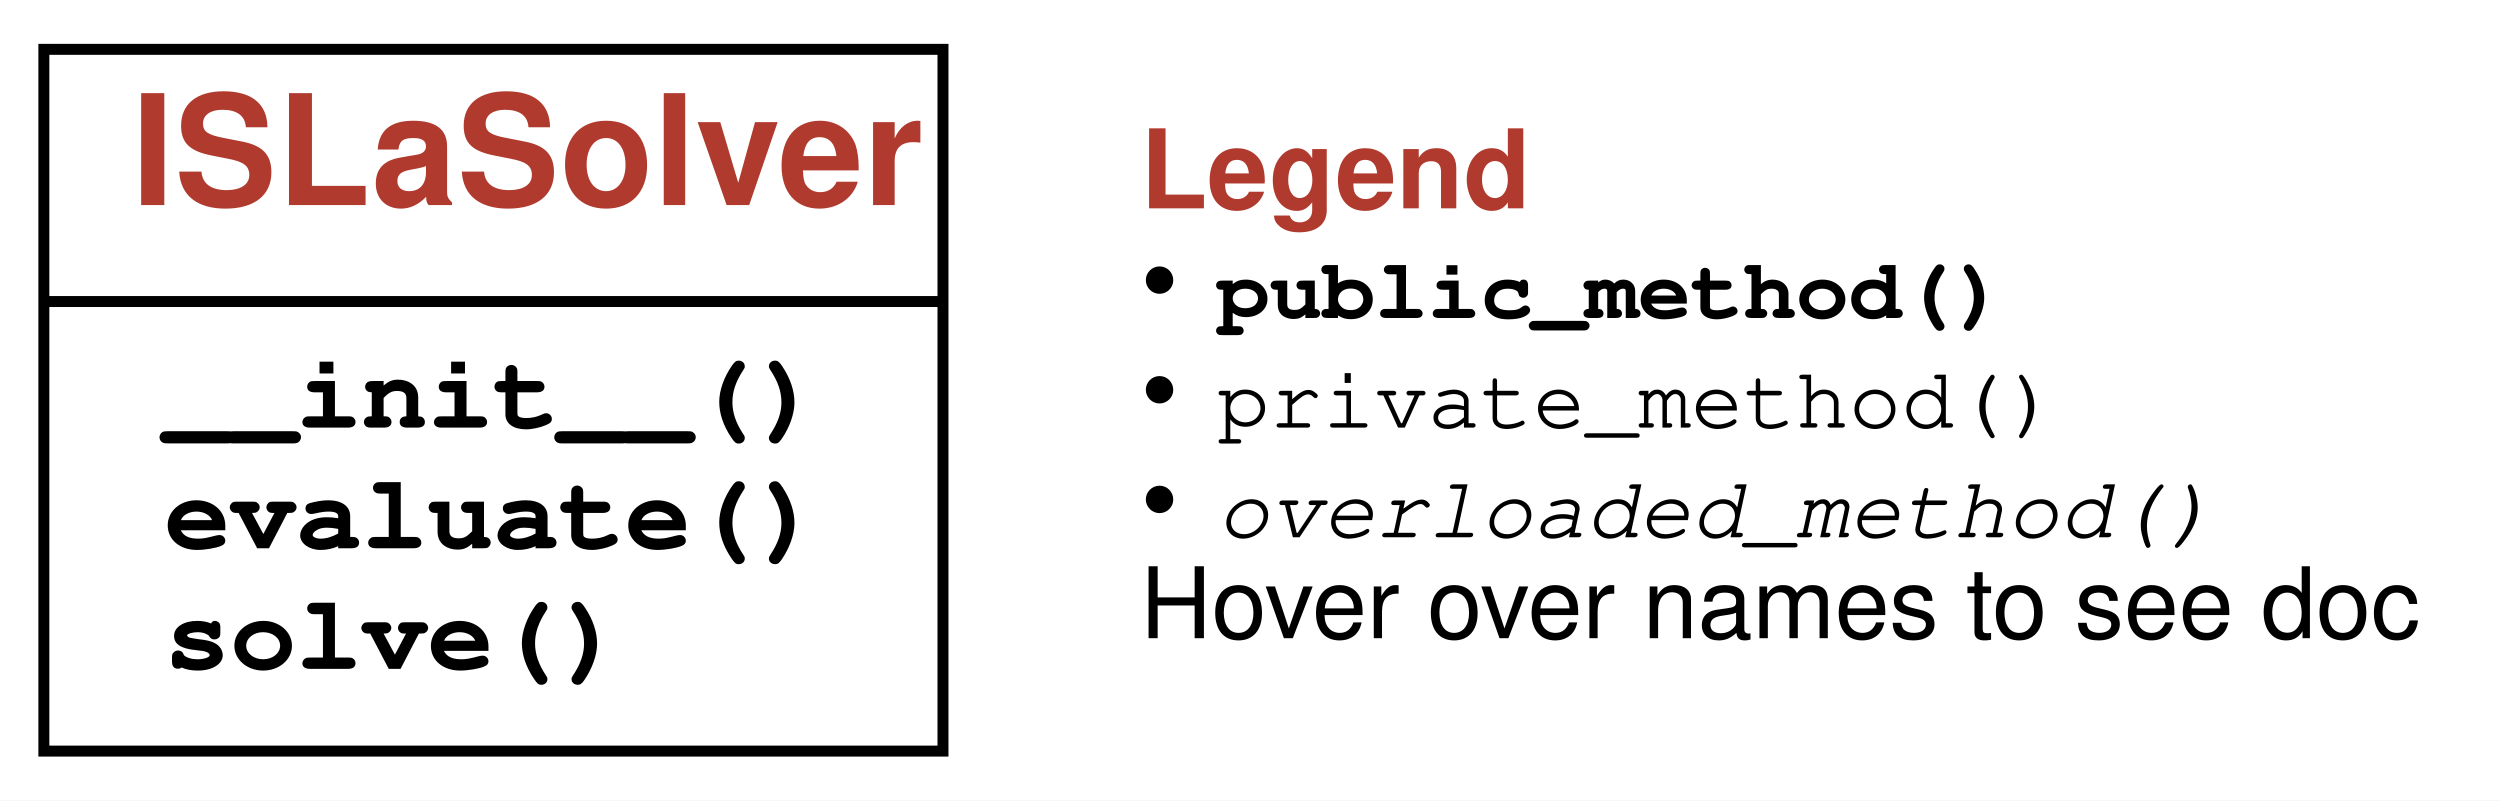
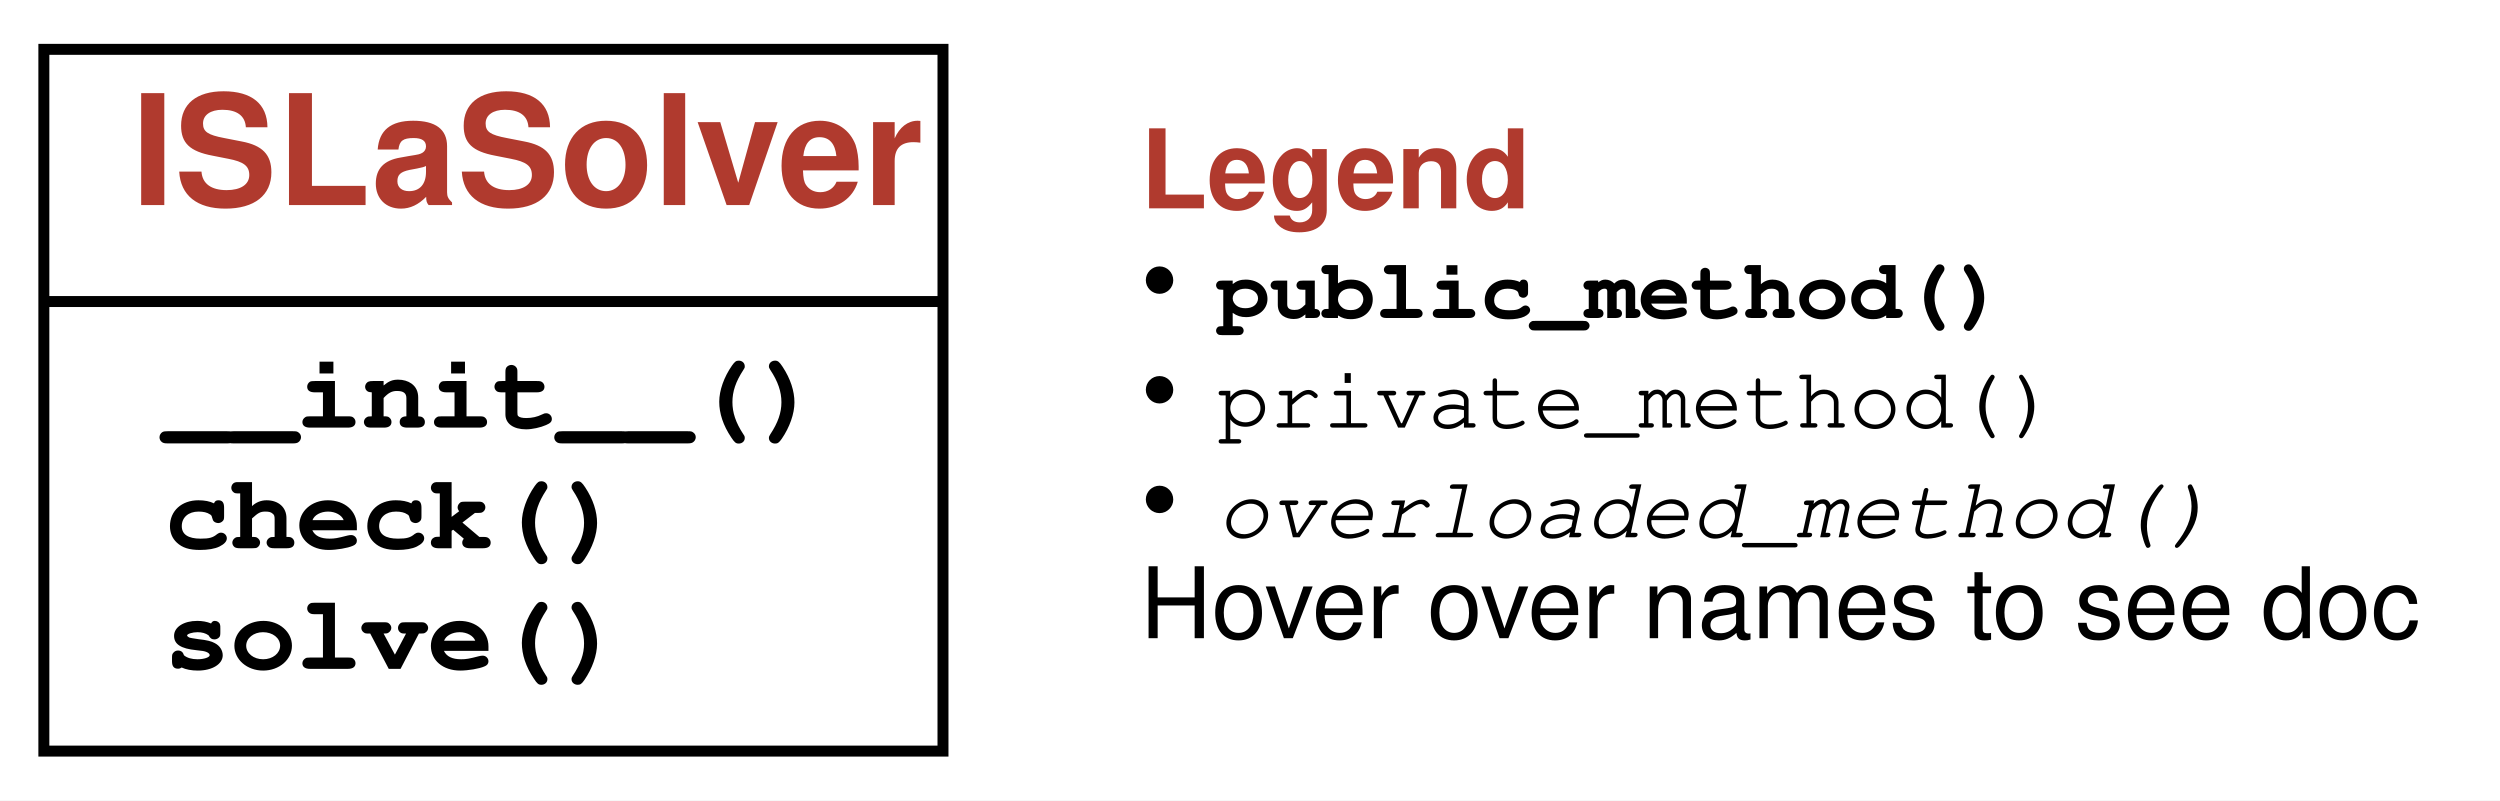
<svg xmlns="http://www.w3.org/2000/svg" xmlns:xlink="http://www.w3.org/1999/xlink" width="228pt" height="73pt" viewBox="0.00 0.00 228.00 73.00">
  <g id="graph0" class="graph" transform="scale(1 1) rotate(0) translate(4 69)">
    <g id="a_graph0">
      <a xlink:title="ISLaSolver class hierarchy">
        <polygon fill="white" stroke="transparent" points="-4,4 -4,-69 224,-69 224,4 -4,4" />
      </a>
    </g>
    <g id="node1" class="node">
      <g id="a_node1">
        <a xlink:href="isla.solver.ipynb" xlink:title="class ISLaSolver:&#10;The solver class for ISLa formulas/constraints. Main methods: `solve()` and `evaluate()`.">
          <polygon fill="none" stroke="black" points="0,-0.5 0,-64.5 82,-64.5 82,-0.5 0,-0.5" />
          <text text-anchor="start" x="8" y="-50.3" font-family="Patua One, Helvetica, sans-serif" font-weight="bold" font-size="14.00" fill="#b03a2e">ISLaSolver</text>
          <polyline fill="none" stroke="black" points="0,-41.5 82,-41.5 " />
          <g id="a_node1_0">
            <a xlink:href="#" xlink:title="ISLaSolver">
              <g id="a_node1_1">
-                 <a xlink:href="isla.solver.ipynb" xlink:title="__init__(self, grammar: Dict[str, List[str]], formula: Union[isla.language.Formula, str], structural_predicates: Set[isla.language.StructuralPredicate] = {Predicate(level, 4), Predicate(after, 2), Predicate(consecutive, 2), Predicate(before, 2), Predicate(inside, 2), Predicate(nth, 3), Predicate(direct_child, 2), Predicate(same_position, 2), Predicate(different_position, 2)}, semantic_predicates: Set[isla.language.SemanticPredicate] = {SemanticPredicate(count, 3)}, max_number_free_instantiations: int = 10, max_number_smt_instantiations: int = 10, max_number_tree_insertion_results: int = 5, enforce_unique_trees_in_queue: bool = True, precompute_reachability: bool = False, debug: bool = False, cost_computer: Optional[ForwardRef('CostComputer')] = None, timeout_seconds: Optional[int] = None, global_fuzzer: bool = False, predicates_unique_in_int_arg: Tuple[isla.language.SemanticPredicate, ...] = (SemanticPredicate(count, 3),), fuzzer_factory: Callable[[Dict[str, List[str]]], isla.fuzzer.GrammarFuzzer] = &lt;function ISLaSolver.&lt;lambda&gt;&gt;, tree_insertion_methods=7):&#10;Constructs a new ISLaSolver object. Passing a grammar and a formula is mandatory.&#10;&#10;:param grammar: The underlying grammar.&#10;:param formula: The formula to solve; either a string or a readily parsed formula.&#10;:param structural_predicates: Structural predicates to use when parsing a formula.&#10;:param semantic_predicates: Semantic predicates to use when parsing a formula.&#10;:param max_number_free_instantiations: Number of times that nonterminals that are not bound by any formula&#10;should be expanded by a coverage-based fuzzer.&#10;:param max_number_smt_instantiations: Number of solutions of SMT formulas that should be produced.&#10;:param max_number_tree_insertion_results: The maximum number of results when solving existential quantifiers&#10;by tree insertion.&#10;:param enforce_unique_trees_in_queue: If true, states with the same tree as an already existing tree in the&#10;queue are discarded, irrespectively of the constraint.&#10;:param precompute_reachability: If true, the distances between all grammar nodes are pre-computed using&#10;Floyd-Warshall's algorithm. This makes sense if there are many expensive distance queries, e.g., in a big&#10;grammar and a constraint with relatively many universal quantifiers.&#10;:param debug: If true, debug information about the evolution of states is collected, notably in the&#10;field state_tree. The root of the tree is in the field state_tree_root. The field costs stores the computed&#10;cost values for all new nodes.&#10;:param cost_computer: The `CostComputer` class for computing the cost relevant to placing states&#10;in ISLa's queue.&#10;:param timeout_seconds: Number of seconds after which the solver will terminate.&#10;:param global_fuzzer: If set to True, only one coverage-guided grammar fuzzer object is used to finish&#10;off unconstrained open derivation trees throughout the whole generation time. This may be beneficial for&#10;some targets; e.g., we experienced that CSV works significantly faster. However, the achieved k-path coverage&#10;can be lower with that setting.&#10;:param predicates_unique_in_int_arg: This is needed in certain cases for instantiating universal&#10;integer quantifiers. The supplied predicates should have exactly one integer argument, and hold&#10;for exactly one integer value once all other parameters are fixed.&#10;:param fuzzer_factory: Constructor of the fuzzer to use for instantiating &quot;free&quot; nonterminals.&#10;:param tree_insertion_methods: Combination of methods to use for existential quantifier elimination by&#10;tree insertion. Full selection: `DIRECT_EMBEDDING &amp; SELF_EMBEDDING &amp; CONTEXT_ADDITION`.">
+                 <a xlink:href="isla.solver.ipynb" xlink:title="__init__(self, grammar: Union[Dict[str, List[str]], str], formula: isla.language.Formula | str = 'true', structural_predicates: Set[isla.language.StructuralPredicate] = {Predicate(different_position, 2), Predicate(before, 2), Predicate(same_position, 2), Predicate(direct_child, 2), Predicate(level, 4), Predicate(nth, 3), Predicate(inside, 2), Predicate(consecutive, 2), Predicate(after, 2)}, semantic_predicates: Set[isla.language.SemanticPredicate] = {SemanticPredicate(count, 3)}, max_number_free_instantiations: int = 10, max_number_smt_instantiations: int = 10, max_number_tree_insertion_results: int = 5, enforce_unique_trees_in_queue: bool = True, precompute_reachability: bool = False, debug: bool = False, cost_computer: Optional[ForwardRef('CostComputer')] = None, timeout_seconds: Optional[int] = None, global_fuzzer: bool = False, predicates_unique_in_int_arg: Tuple[isla.language.SemanticPredicate, ...] = (SemanticPredicate(count, 3),), fuzzer_factory: Callable[[Dict[str, List[str]]], isla.fuzzer.GrammarFuzzer] = &lt;function ISLaSolver.&lt;lambda&gt;&gt;, tree_insertion_methods: Optional[int] = None, activate_unsat_support: bool = False, grammar_unwinding_threshold: int = 4):&#10;Constructs a new ISLaSolver object. Passing a grammar and a formula is mandatory.&#10;&#10;:param grammar: The underlying grammar; either, as a &quot;Fuzzing Book&quot; dictionary or in BNF syntax.&#10;:param formula: The formula to solve; either a string or a readily parsed formula.&#10;:param structural_predicates: Structural predicates to use when parsing a formula.&#10;:param semantic_predicates: Semantic predicates to use when parsing a formula.&#10;:param max_number_free_instantiations: Number of times that nonterminals that are not bound by any formula&#10;should be expanded by a coverage-based fuzzer.&#10;:param max_number_smt_instantiations: Number of solutions of SMT formulas that should be produced.&#10;:param max_number_tree_insertion_results: The maximum number of results when solving existential quantifiers&#10;by tree insertion.&#10;:param enforce_unique_trees_in_queue: If true, states with the same tree as an already existing tree in the&#10;queue are discarded, irrespectively of the constraint.&#10;:param precompute_reachability: If true, the distances between all grammar nodes are pre-computed using&#10;Floyd-Warshall's algorithm. This makes sense if there are many expensive distance queries, e.g., in a big&#10;grammar and a constraint with relatively many universal quantifiers.&#10;:param debug: If true, debug information about the evolution of states is collected, notably in the&#10;field state_tree. The root of the tree is in the field state_tree_root. The field costs stores the computed&#10;cost values for all new nodes.&#10;:param cost_computer: The `CostComputer` class for computing the cost relevant to placing states&#10;in ISLa's queue.&#10;:param timeout_seconds: Number of seconds after which the solver will terminate.&#10;:param global_fuzzer: If set to True, only one coverage-guided grammar fuzzer object is used to finish&#10;off unconstrained open derivation trees throughout the whole generation time. This may be beneficial for&#10;some targets; e.g., we experienced that CSV works significantly faster. However, the achieved k-path coverage&#10;can be lower with that setting.&#10;:param predicates_unique_in_int_arg: This is needed in certain cases for instantiating universal&#10;integer quantifiers. The supplied predicates should have exactly one integer argument, and hold&#10;for exactly one integer value once all other parameters are fixed.&#10;:param fuzzer_factory: Constructor of the fuzzer to use for instantiating &quot;free&quot; nonterminals.&#10;:param tree_insertion_methods: Combination of methods to use for existential quantifier elimination by&#10;tree insertion. Full selection: `DIRECT_EMBEDDING &amp; SELF_EMBEDDING &amp; CONTEXT_ADDITION`.&#10;:param activate_unsat_support: Set to True if you assume that a formula might be unsatisfiable. This&#10;triggers additional tests for unsatisfiability that reduce input generation performance, but might&#10;ensure termination (with a negative solver result) for unsatisfiable problems for which the solver&#10;could otherwise diverge.&#10;:param grammar_unwinding_threshold: When querying the SMT solver, ISLa passes a regular expression for&#10;the syntax of the involved nonterminals. If this syntax is not regular, we unwind the respective part&#10;in the reference grammar up to a depth of `grammar_unwinding_threshold`. If this is too shallow, it can&#10;happen that an equation etc. cannot be solved; if it is too deep, it can negatively impact performance&#10;(and quite tremendously so).">
                  <text text-anchor="start" x="11" y="-30" font-family="'Fira Mono', 'Source Code Pro', 'Courier', monospace" font-weight="bold" font-size="10.00">__init__()</text>
                </a>
              </g>
              <g id="a_node1_2">
-                 <a xlink:href="isla.solver.ipynb" xlink:title="evaluate(self, inp: isla.derivation_tree.DerivationTree | str) -&gt; isla.three_valued_truth.ThreeValuedTruth:&#10;Evaluates whether the given derivation tree satisfies the constraint passed to the solver.&#10;&#10;:param inp: The input to evaluate, either readily parsed or as a string.&#10;:return: A three-valued truth value.">
-                   <text text-anchor="start" x="11" y="-19" font-family="'Fira Mono', 'Source Code Pro', 'Courier', monospace" font-weight="bold" font-size="10.00">evaluate()</text>
+                 <a xlink:href="isla.solver.ipynb" xlink:title="check(self, inp: isla.derivation_tree.DerivationTree | str) -&gt; bool:&#10;Evaluates whether the given derivation tree satisfies the constraint passed to&#10;the solver. Raises an `UnknownResultError` if this could not be evaluated&#10;(e.g., because of a solver timeout or a semantic predicate that cannot be&#10;evaluated).&#10;&#10;:param inp: The input to evaluate, either readily parsed or as a string.&#10;:return: A truth value.">
+                   <text text-anchor="start" x="11" y="-19" font-family="'Fira Mono', 'Source Code Pro', 'Courier', monospace" font-weight="bold" font-size="10.00">check()</text>
                </a>
              </g>
              <g id="a_node1_3">
-                 <a xlink:href="isla.solver.ipynb" xlink:title="solve(self) -&gt; Generator[isla.derivation_tree.DerivationTree, NoneType, NoneType]:&#10;Produces solutions to the constraint passed to the solver instance.&#10;Take care to repeatedly call `next(...)` on the *same* generator object (don't call `solve()` repeatedly).&#10;:return: A generator of solutions.">
+                 <a xlink:href="isla.solver.ipynb" xlink:title="solve(self) -&gt; isla.derivation_tree.DerivationTree:&#10;Attempts to compute a solution to the given ISLa formula. Returns that solution,&#10;if any. This function can be called repeatedly to obtain more solutions until&#10;one of two exception types is raised: A `StopIteration` indicates that no more&#10;solution can be found; a `SolverTimeout` is raised if a timeout occurred.&#10;After that, an exception will be raised every time.&#10;&#10;The timeout can be controlled by the `timeout_seconds` constructor parameter.&#10;&#10;:return: A solution for the ISLa formula passed to the `ISLaSolver`.">
                  <text text-anchor="start" x="11" y="-8" font-family="'Fira Mono', 'Source Code Pro', 'Courier', monospace" font-weight="bold" font-size="10.00">solve()</text>
                </a>
              </g>
            </a>
          </g>
        </a>
      </g>
    </g>
    <g id="node2" class="node">
      <text text-anchor="start" x="100" y="-50" font-family="Patua One, Helvetica, sans-serif" font-weight="bold" font-size="10.00" fill="#b03a2e">Legend</text>
      <text text-anchor="start" x="100" y="-40" font-family="Patua One, Helvetica, sans-serif" font-size="10.00">• </text>
      <text text-anchor="start" x="107" y="-40" font-family="'Fira Mono', 'Source Code Pro', 'Courier', monospace" font-weight="bold" font-size="8.00">public_method()</text>
      <text text-anchor="start" x="100" y="-30" font-family="Patua One, Helvetica, sans-serif" font-size="10.00">• </text>
      <text text-anchor="start" x="107" y="-30" font-family="'Fira Mono', 'Source Code Pro', 'Courier', monospace" font-size="8.00">private_method()</text>
      <text text-anchor="start" x="100" y="-20" font-family="Patua One, Helvetica, sans-serif" font-size="10.00">• </text>
      <text text-anchor="start" x="107" y="-20" font-family="'Fira Mono', 'Source Code Pro', 'Courier', monospace" font-style="italic" font-size="8.00">overloaded_method()</text>
      <text text-anchor="start" x="100" y="-10.8" font-family="Helvetica,sans-Serif" font-size="9.00">Hover over names to see doc</text>
    </g>
  </g>
</svg>
